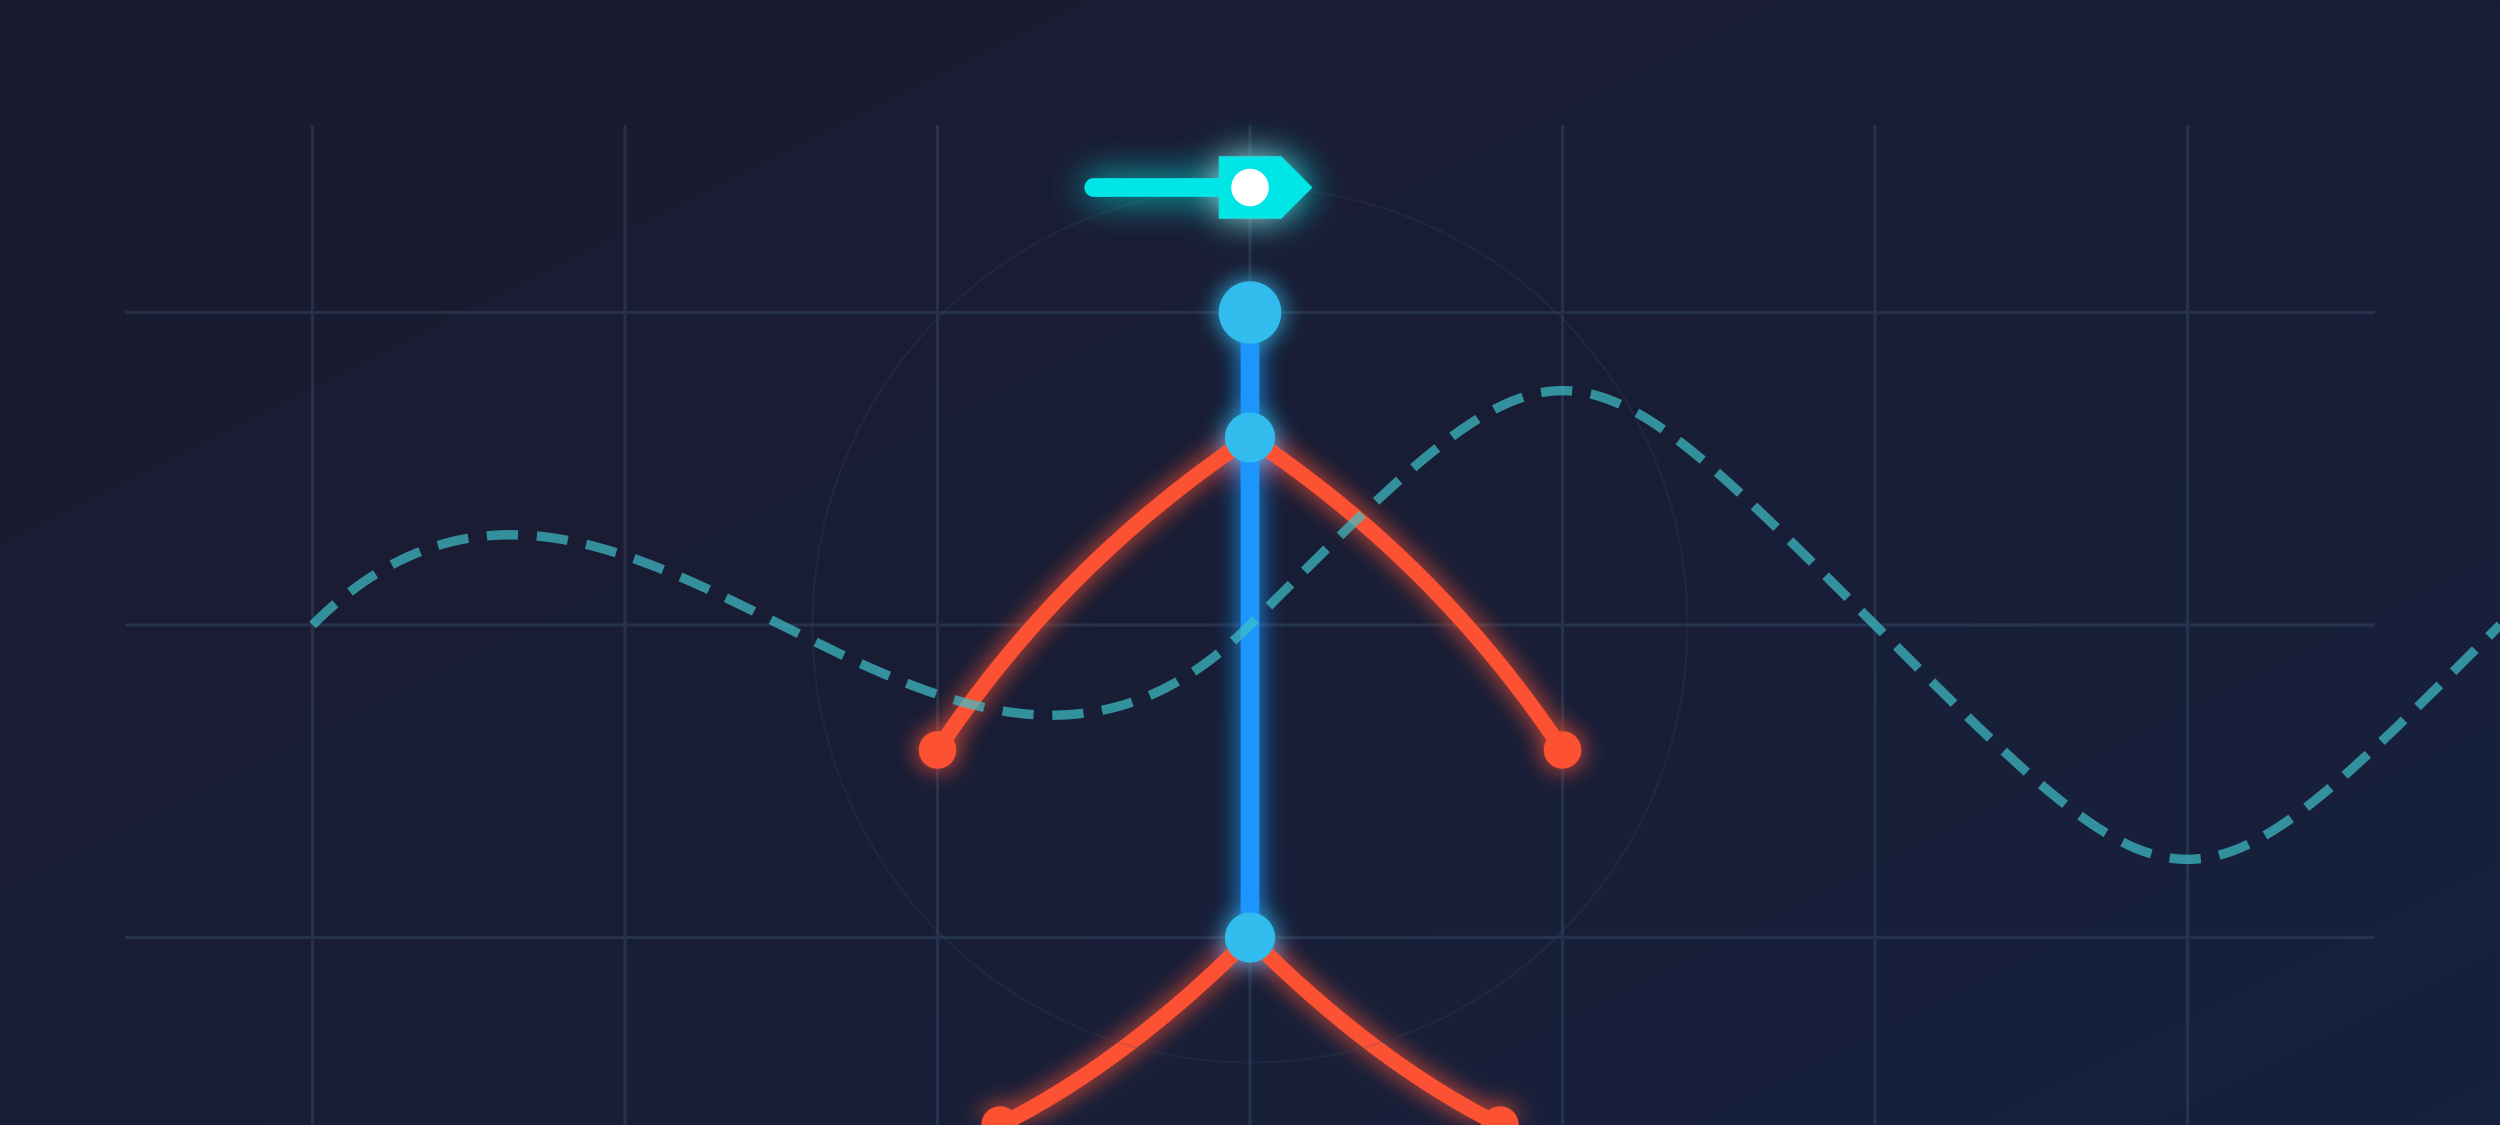
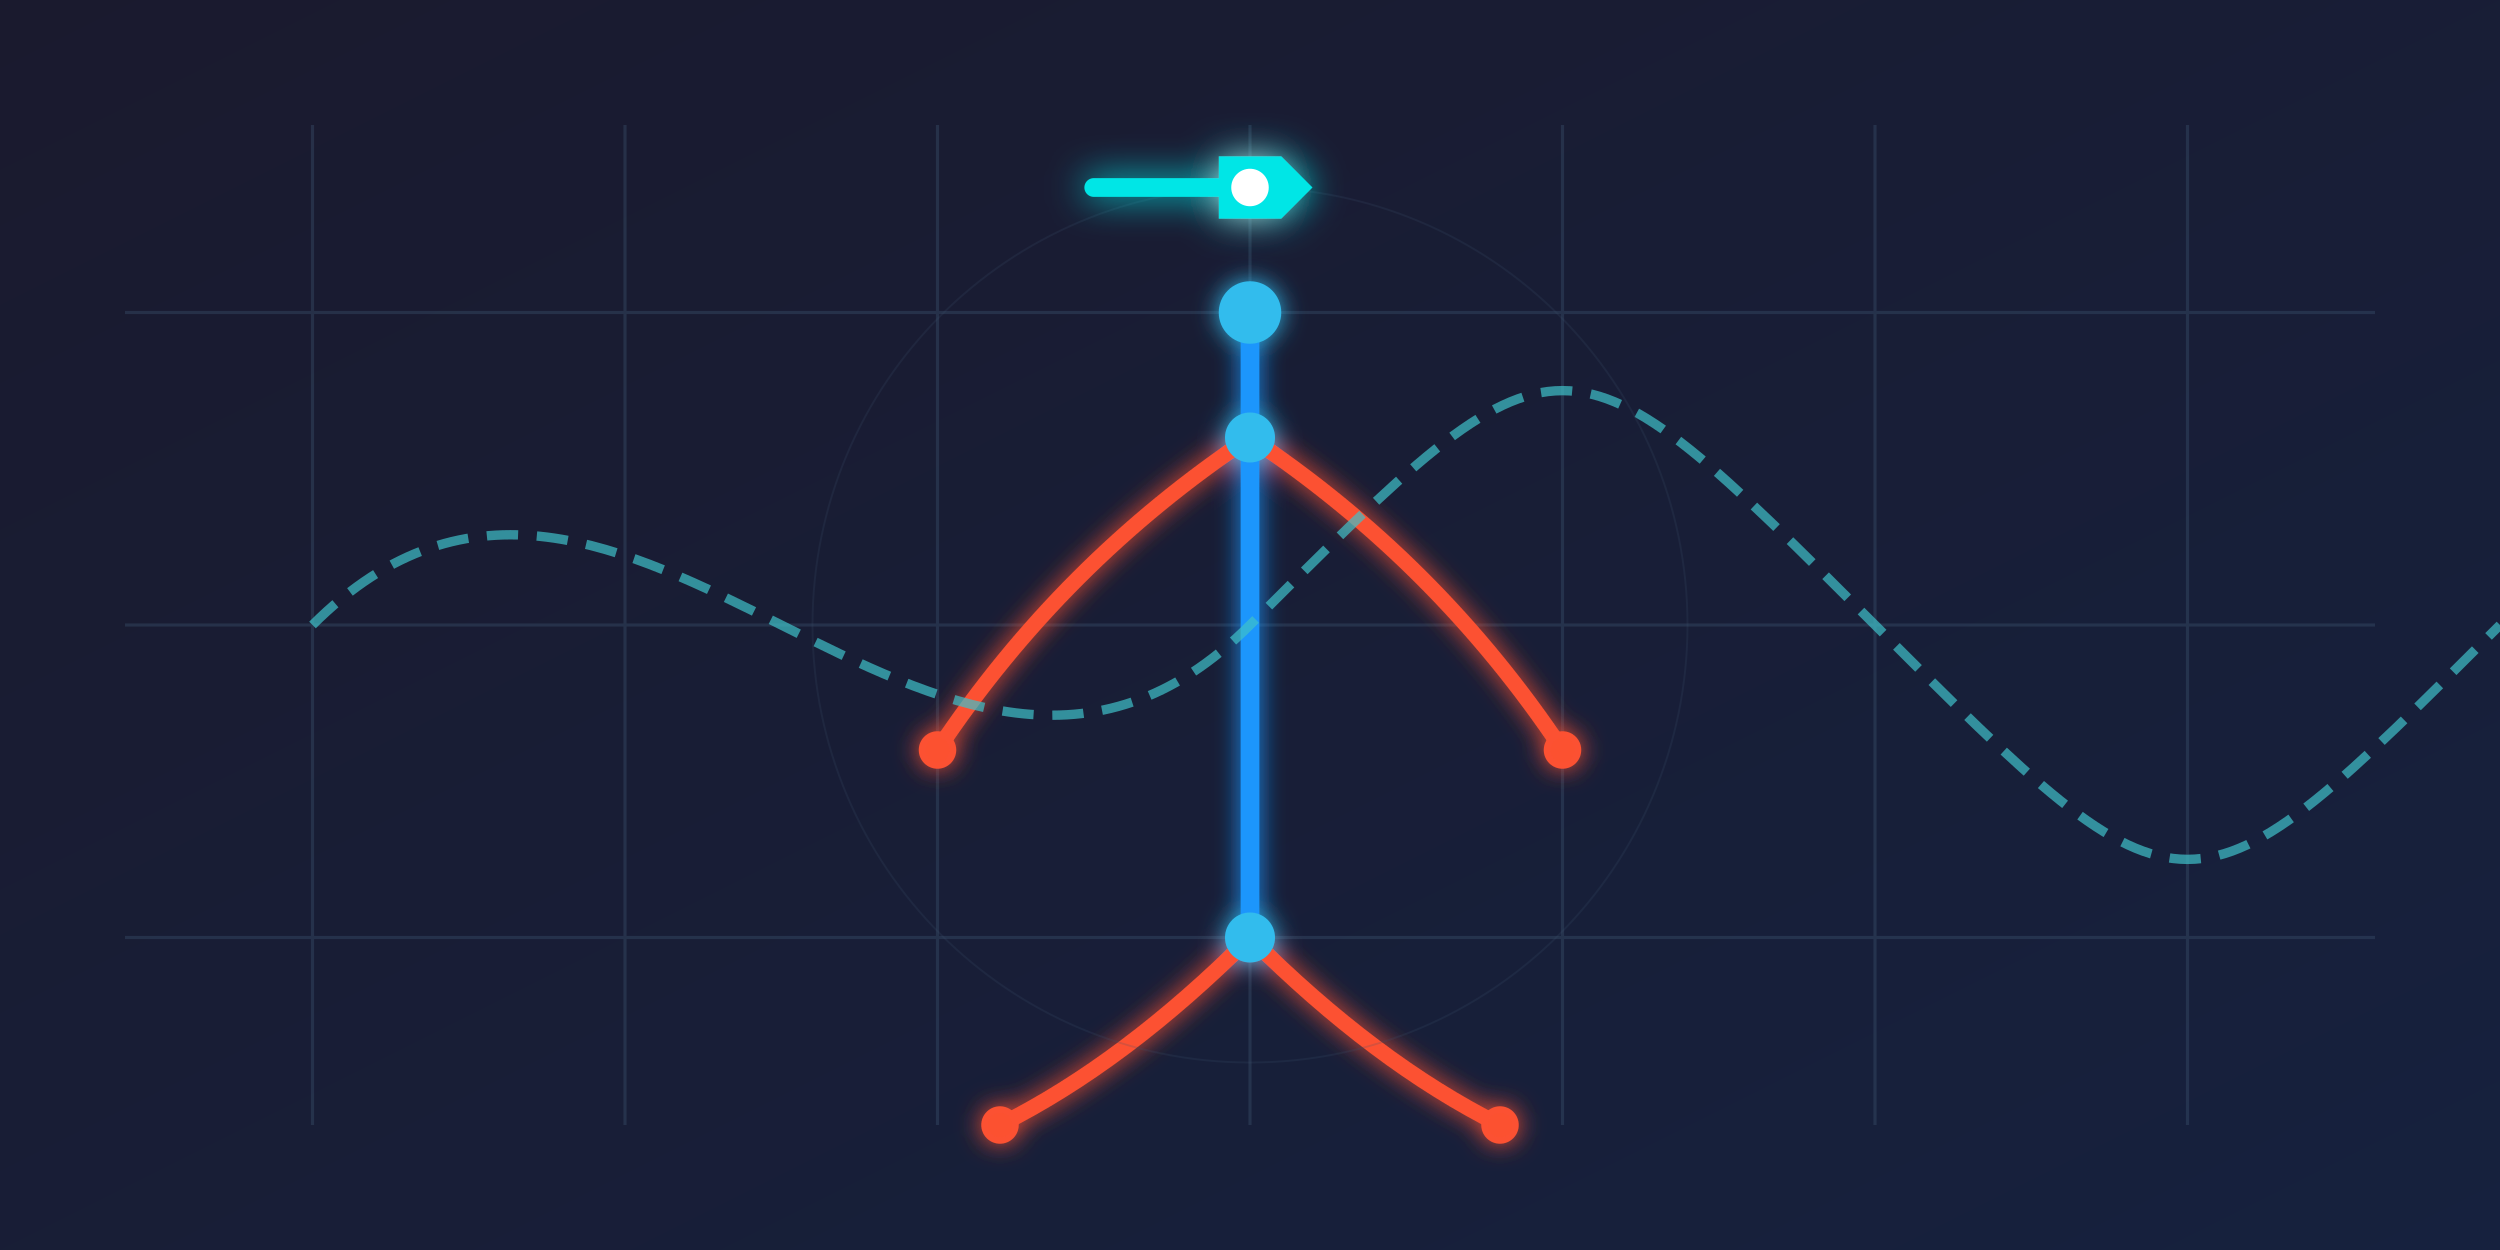
- <svg xmlns="http://www.w3.org/2000/svg" viewBox="0 0 400 180">
+ <svg xmlns="http://www.w3.org/2000/svg" viewBox="0 0 400 200">
  <defs>
    <linearGradient id="bg-gradient" x1="0%" y1="0%" x2="100%" y2="100%">
      <stop offset="0%" stop-color="#1a1a2e" />
      <stop offset="100%" stop-color="#16213e" />
    </linearGradient>
    <path id="wave-path" d="M0,50 Q50,0 100,50 T200,50 T300,50 T400,50" />
    <filter id="glow" x="-20%" y="-20%" width="140%" height="140%">
      <feGaussianBlur stdDeviation="2" result="blur" />
      <feComposite in="SourceGraphic" in2="blur" operator="over" />
    </filter>
  </defs>
  <rect width="400" height="200" fill="url(#bg-gradient)" />
  <g stroke="#3a506b" stroke-width="0.5" opacity="0.4">
    <g id="grid-vertical">
      <line x1="50" y1="20" x2="50" y2="180" />
      <line x1="100" y1="20" x2="100" y2="180" />
      <line x1="150" y1="20" x2="150" y2="180" />
      <line x1="200" y1="20" x2="200" y2="180" />
      <line x1="250" y1="20" x2="250" y2="180" />
      <line x1="300" y1="20" x2="300" y2="180" />
      <line x1="350" y1="20" x2="350" y2="180" />
    </g>
    <g id="grid-horizontal">
      <line x1="20" y1="50" x2="380" y2="50" />
      <line x1="20" y1="100" x2="380" y2="100" />
      <line x1="20" y1="150" x2="380" y2="150" />
    </g>
  </g>
  <g id="skeleton" filter="url(#glow)">
    <polyline id="spine" points="200,50 200,150" stroke="#1e96fc" stroke-width="3" fill="none">
      <animate attributeName="points" dur="4s" repeatCount="indefinite" values="200,50 200,150;                       200,40 200,160;                       200,50 200,150" />
    </polyline>
    <g id="limbs">
      <path id="left-arm" d="M200,70 Q170,90 150,120" stroke="#fc5130" stroke-width="2.5" fill="none">
        <animate attributeName="d" dur="3s" repeatCount="indefinite" values="M200,70 Q170,90 150,120;                         M200,70 Q160,100 140,90;                         M200,70 Q170,90 150,120" />
      </path>
      <path id="right-arm" d="M200,70 Q230,90 250,120" stroke="#fc5130" stroke-width="2.5" fill="none">
        <animate attributeName="d" dur="3s" repeatCount="indefinite" values="M200,70 Q230,90 250,120;                         M200,70 Q240,100 260,90;                         M200,70 Q230,90 250,120" />
      </path>
      <path id="left-leg" d="M200,150 Q180,170 160,180" stroke="#fc5130" stroke-width="2.5" fill="none">
        <animate attributeName="d" dur="4s" repeatCount="indefinite" values="M200,150 Q180,170 160,180;                         M200,150 Q170,180 150,170;                         M200,150 Q180,170 160,180" />
      </path>
      <path id="right-leg" d="M200,150 Q220,170 240,180" stroke="#fc5130" stroke-width="2.5" fill="none">
        <animate attributeName="d" dur="4s" repeatCount="indefinite" values="M200,150 Q220,170 240,180;                         M200,150 Q230,180 250,170;                         M200,150 Q220,170 240,180" />
      </path>
    </g>
    <g id="joints">
      <circle cx="200" cy="50" r="5" fill="#30bced">
        <animate attributeName="cy" dur="4s" repeatCount="indefinite" values="50;40;50" />
      </circle>
      <circle cx="200" cy="70" r="4" fill="#30bced">
        <animate attributeName="cy" dur="4s" repeatCount="indefinite" values="70;60;70" />
      </circle>
      <circle cx="200" cy="150" r="4" fill="#30bced">
        <animate attributeName="cy" dur="4s" repeatCount="indefinite" values="150;160;150" />
      </circle>
      <circle id="left-arm-joint" cx="150" cy="120" r="3" fill="#fc5130">
        <animate attributeName="cx" dur="3s" repeatCount="indefinite" values="150;140;150" />
        <animate attributeName="cy" dur="3s" repeatCount="indefinite" values="120;90;120" />
      </circle>
      <circle id="right-arm-joint" cx="250" cy="120" r="3" fill="#fc5130">
        <animate attributeName="cx" dur="3s" repeatCount="indefinite" values="250;260;250" />
        <animate attributeName="cy" dur="3s" repeatCount="indefinite" values="120;90;120" />
      </circle>
      <circle id="left-leg-joint" cx="160" cy="180" r="3" fill="#fc5130">
        <animate attributeName="cx" dur="4s" repeatCount="indefinite" values="160;150;160" />
        <animate attributeName="cy" dur="4s" repeatCount="indefinite" values="180;170;180" />
      </circle>
      <circle id="right-leg-joint" cx="240" cy="180" r="3" fill="#fc5130">
        <animate attributeName="cx" dur="4s" repeatCount="indefinite" values="240;250;240" />
        <animate attributeName="cy" dur="4s" repeatCount="indefinite" values="180;170;180" />
      </circle>
    </g>
  </g>
  <g id="animation-curves" opacity="0.7">
    <path d="M50,100 C100,50 150,150 200,100 S250,50 300,100 S350,150 400,100" stroke="#3fc1c9" stroke-width="1.5" fill="none" stroke-dasharray="5,3">
      <animate attributeName="stroke-dashoffset" values="0;-16" dur="2s" repeatCount="indefinite" />
      <animate attributeName="d" dur="8s" repeatCount="indefinite" values="M50,100 C100,50 150,150 200,100 S250,50 300,100 S350,150 400,100;                       M50,120 C100,70 150,170 200,120 S250,70 300,120 S350,170 400,120;                       M50,100 C100,50 150,150 200,100 S250,50 300,100 S350,150 400,100" />
    </path>
  </g>
  <g id="motion-particles">
    <circle cx="150" cy="120" r="2" fill="#fc5130" opacity="0.8">
      <animate attributeName="r" values="2;4;2" dur="2s" repeatCount="indefinite" />
      <animate attributeName="opacity" values="0.8;0.4;0.8" dur="2s" repeatCount="indefinite" />
    </circle>
    <circle cx="250" cy="120" r="2" fill="#fc5130" opacity="0.8">
      <animate attributeName="r" values="2;4;2" dur="2.5s" repeatCount="indefinite" />
      <animate attributeName="opacity" values="0.8;0.4;0.8" dur="2.5s" repeatCount="indefinite" />
    </circle>
    <circle cx="160" cy="180" r="2" fill="#fc5130" opacity="0.8">
      <animate attributeName="r" values="2;4;2" dur="3s" repeatCount="indefinite" />
      <animate attributeName="opacity" values="0.8;0.4;0.8" dur="3s" repeatCount="indefinite" />
    </circle>
    <circle cx="240" cy="180" r="2" fill="#fc5130" opacity="0.8">
      <animate attributeName="r" values="2;4;2" dur="3.5s" repeatCount="indefinite" />
      <animate attributeName="opacity" values="0.8;0.4;0.8" dur="3.5s" repeatCount="indefinite" />
    </circle>
  </g>
  <g id="circular-motion" transform="translate(200,100)">
    <circle cx="0" cy="0" r="70" stroke="#3a506b" stroke-width="0.3" fill="none" opacity="0.2" />
    <g>
      <animateTransform attributeName="transform" type="rotate" from="0 0 0" to="360 0 0" dur="15s" repeatCount="indefinite" />
      <g transform="translate(0, -70)">
        <g transform="rotate(0)">
          <g filter="url(#glow-path)">
            <path d="M-5,-5 L5,-5 L10,0 L5,5 L-5,5 Z" fill="#00e6e6" />
            <circle cx="0" cy="0" r="3" fill="#ffffff">
              <animate attributeName="r" values="3;4;3" dur="2s" repeatCount="indefinite" />
            </circle>
            <path d="M-5,0 L-25,0" stroke="#00e6e6" stroke-width="3" stroke-linecap="round">
              <animate attributeName="opacity" values="0.9;0.3;0.9" dur="3s" repeatCount="indefinite" />
            </path>
          </g>
        </g>
      </g>
    </g>
  </g>
  <defs>
    <filter id="glow-path" x="-100%" y="-100%" width="300%" height="300%">
      <feGaussianBlur stdDeviation="3" result="blur" />
      <feComposite in="SourceGraphic" in2="blur" operator="over" />
    </filter>
  </defs>
</svg>
